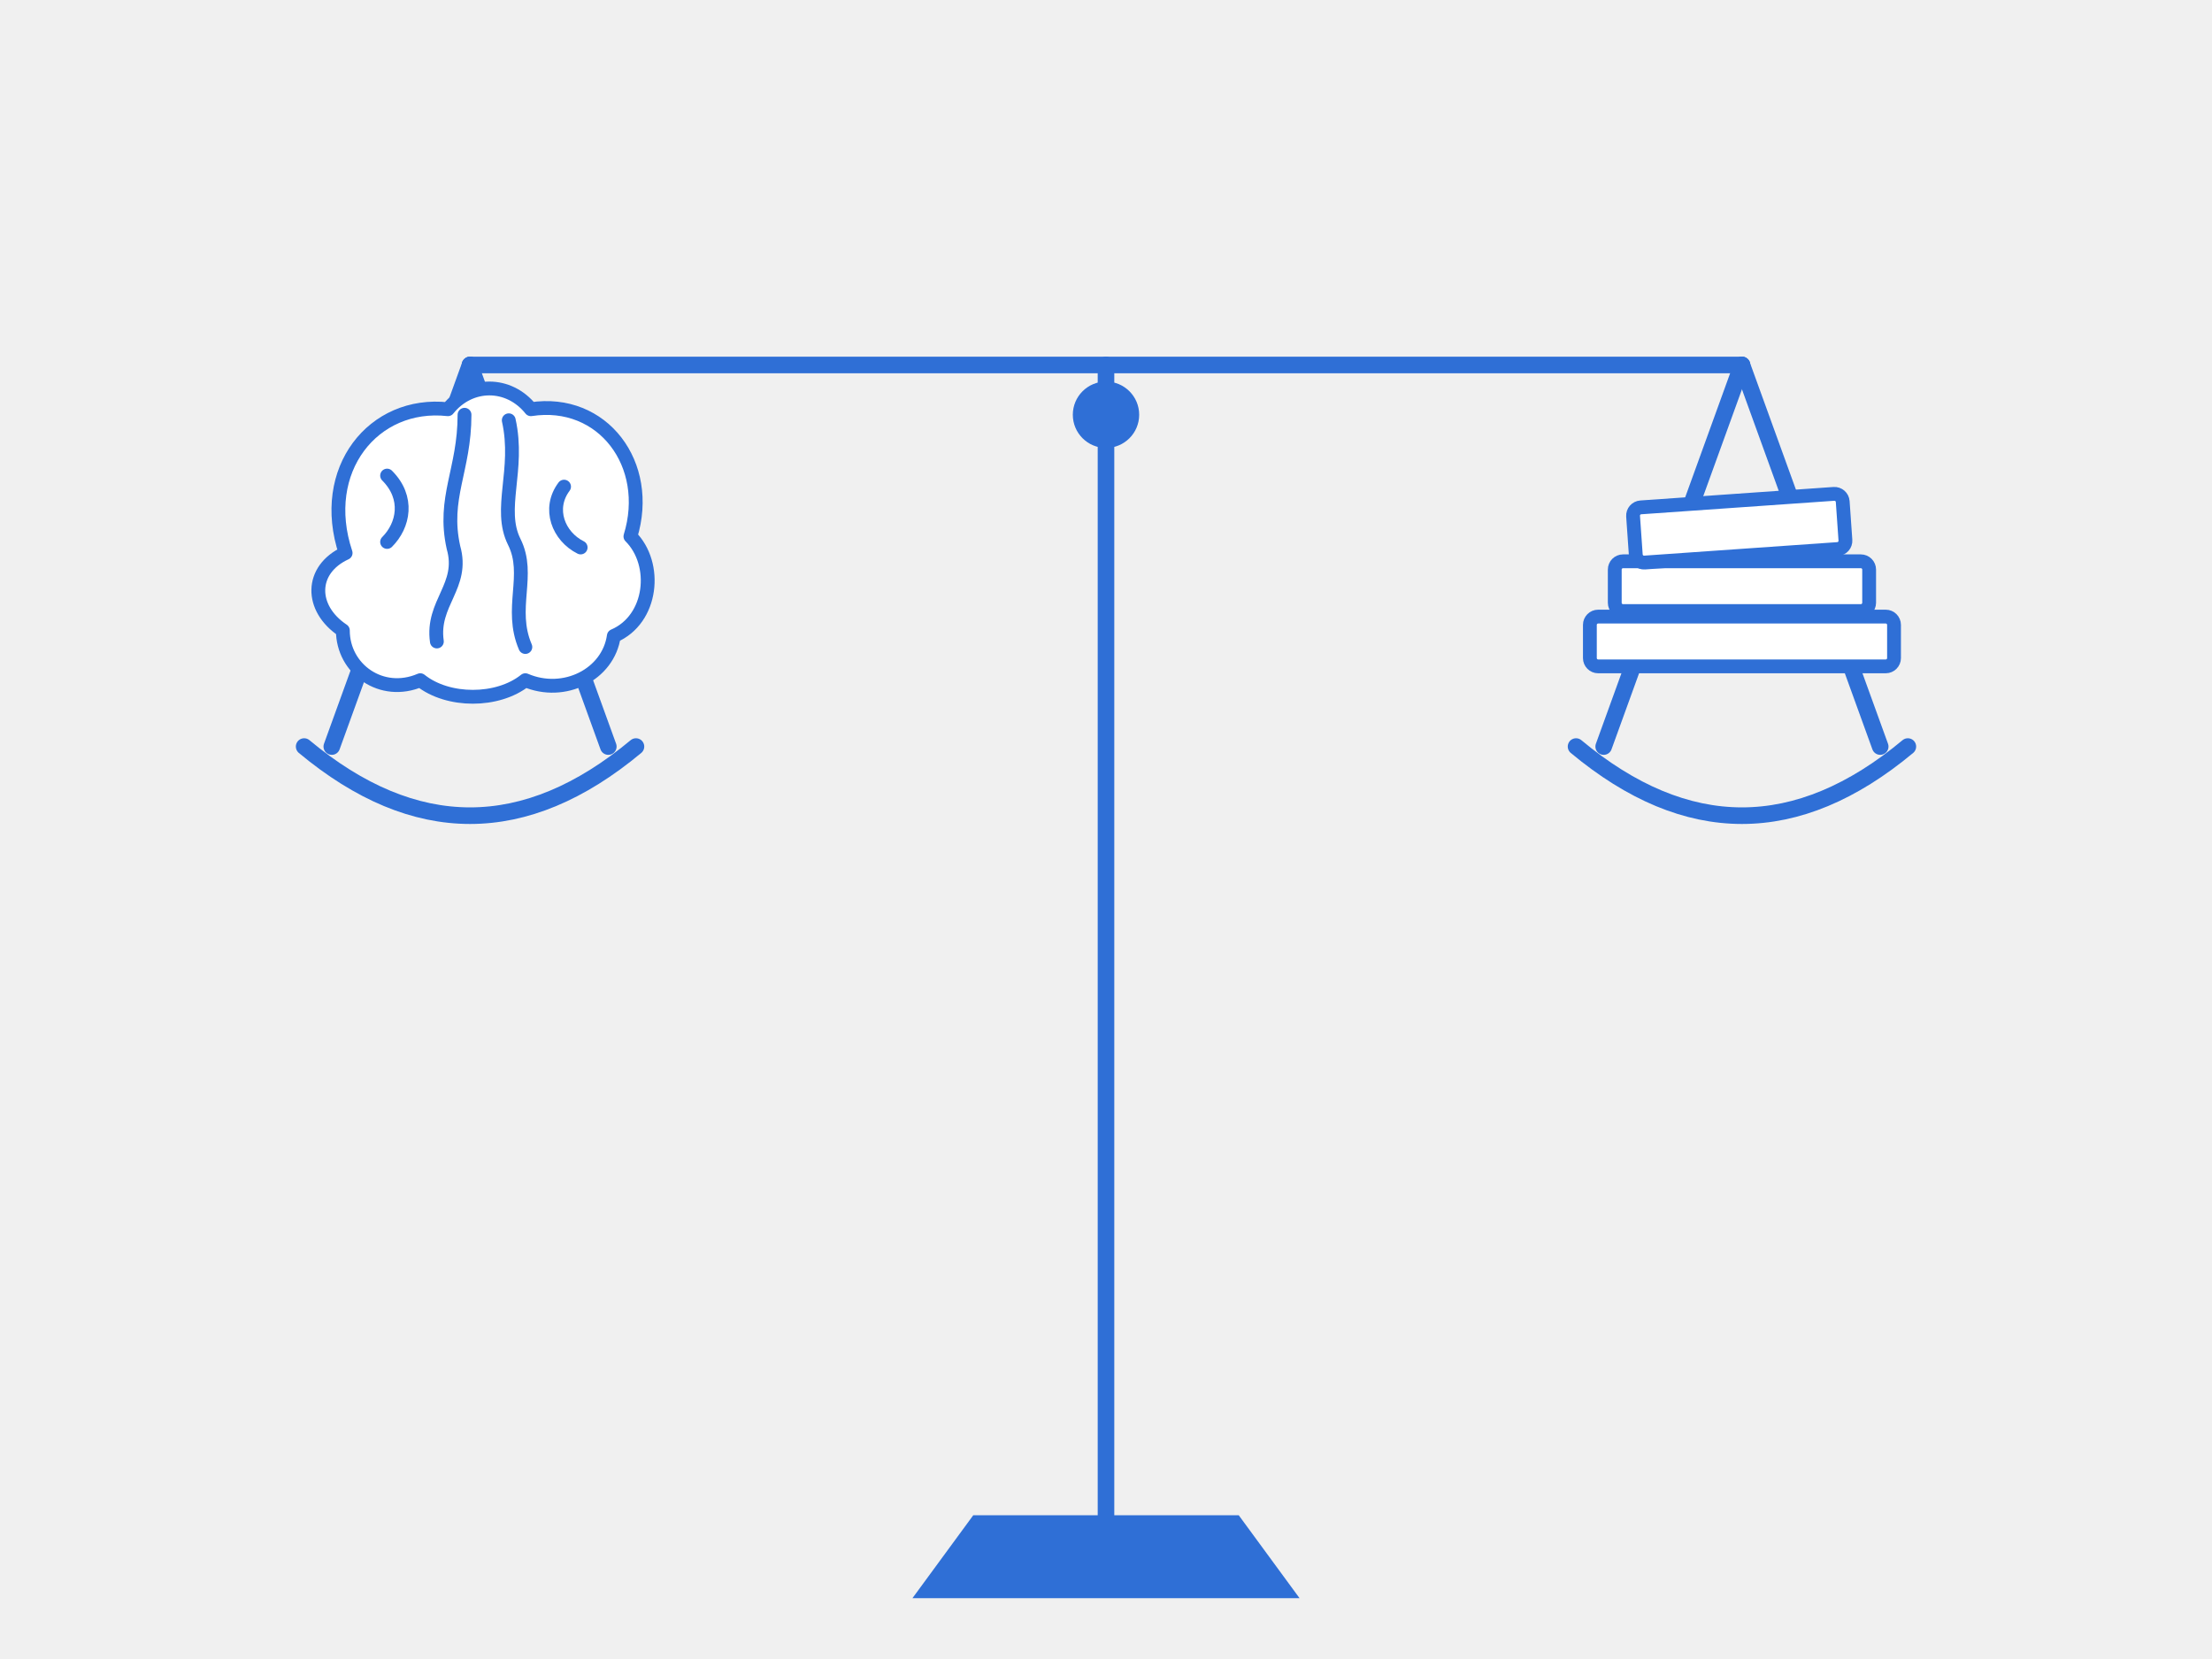
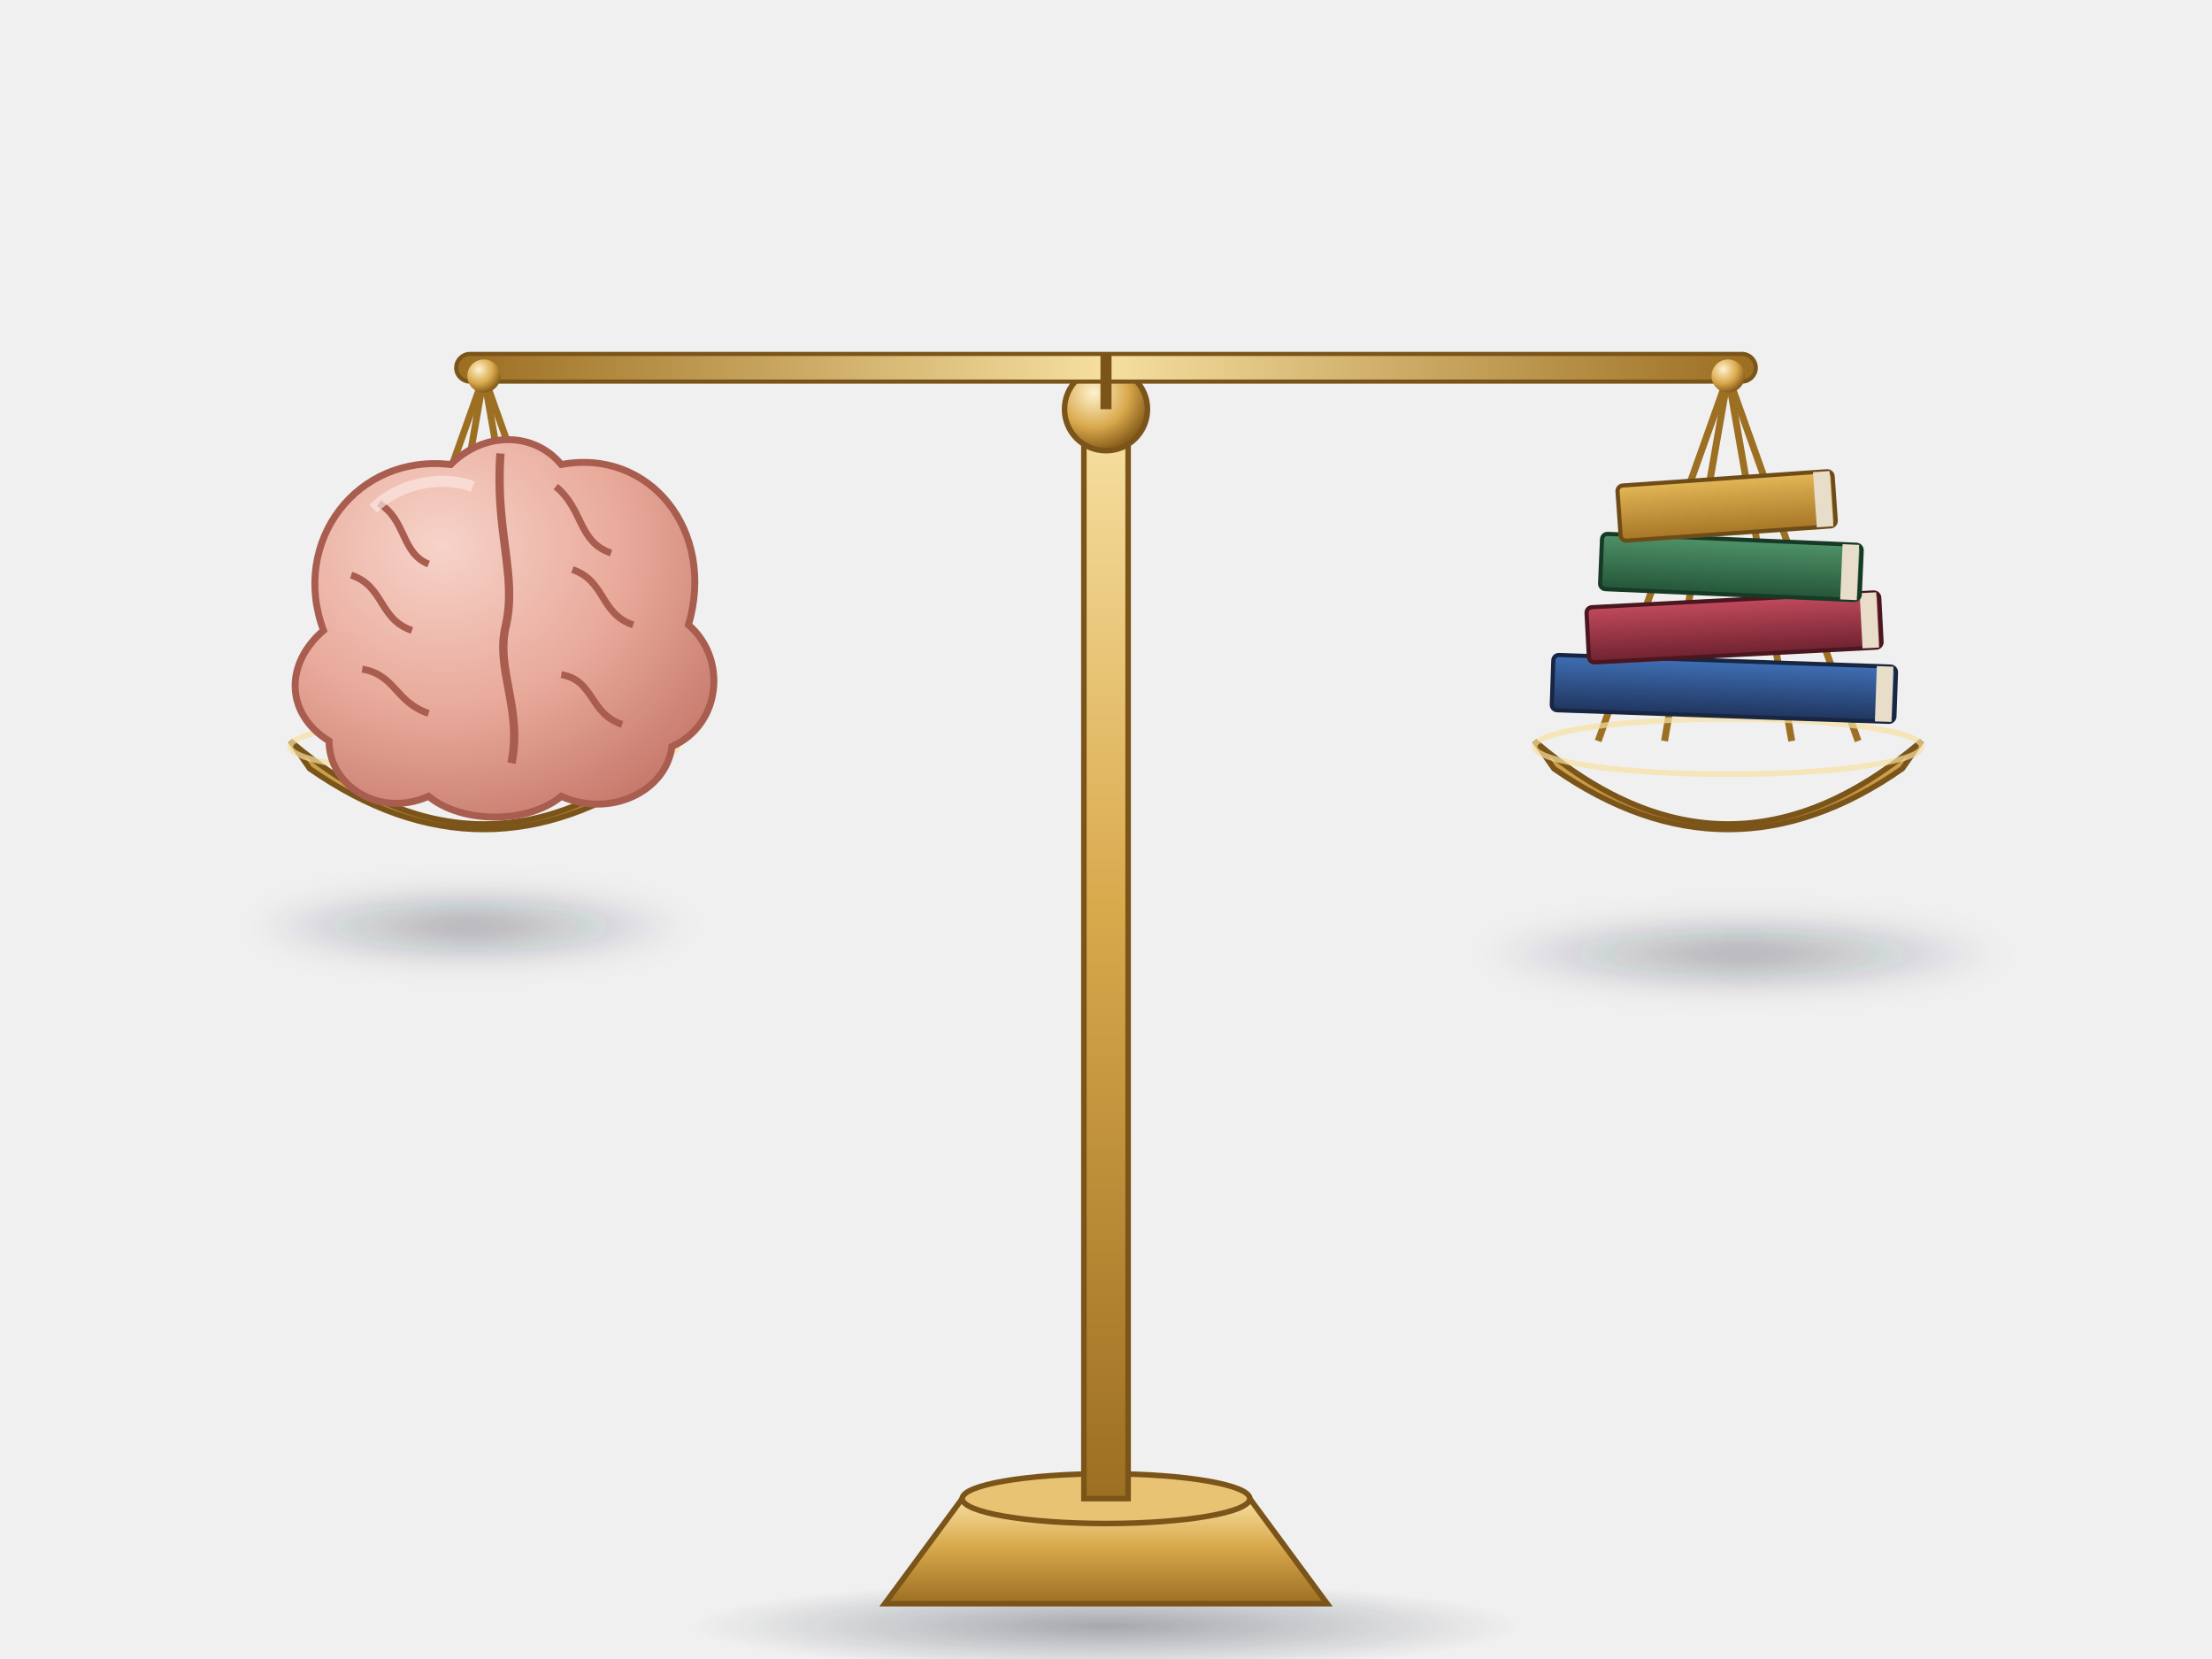
- <svg xmlns="http://www.w3.org/2000/svg" viewBox="0 0 800 600" fill="none" stroke="#2f6fd6" stroke-width="6" stroke-linecap="round" stroke-linejoin="round">
-   <path d="M330 578 L470 578 L448 548 L352 548 Z" fill="#2f6fd6" stroke="none" />
-   <line x1="400" y1="548" x2="400" y2="160" />
-   <circle cx="400" cy="150" r="12" fill="#2f6fd6" stroke="none" />
-   <line x1="170" y1="132" x2="630" y2="132" />
-   <line x1="400" y1="150" x2="400" y2="132" />
-   <line x1="170" y1="132" x2="120" y2="270" />
-   <line x1="170" y1="132" x2="220" y2="270" />
-   <path d="M110 270 Q170 320 230 270" />
-   <line x1="630" y1="132" x2="580" y2="270" />
-   <line x1="630" y1="132" x2="680" y2="270" />
-   <path d="M570 270 Q630 320 690 270" />
-   <g transform="translate(170,190)" stroke-width="5">
-     <path d="M-45 10              C-55 -20 -35 -45 -8 -42              C0 -52 14 -52 22 -42              C48 -46 66 -22 58 4              C68 14 66 34 52 40              C50 54 34 62 20 56              C10 64 -8 64 -18 56              C-32 62 -46 52 -46 38              C-58 30 -58 16 -45 10 Z" fill="#ffffff" />
-     <path d="M-2 -40 C-2 -20 -10 -10 -6 8 C-2 22 -14 28 -12 42" />
-     <path d="M14 -38 C18 -20 10 -6 16 6 C22 18 14 30 20 44" />
-     <path d="M-30 -18 C-22 -10 -24 0 -30 6" />
-     <path d="M34 -14 C28 -6 32 4 40 8" />
+ <svg xmlns="http://www.w3.org/2000/svg" viewBox="0 0 800 600">
+   <defs>
+     <linearGradient id="gold" x1="0" y1="0" x2="0" y2="1">
+       <stop offset="0%" stop-color="#f6dfa0" />
+       <stop offset="45%" stop-color="#d9a94c" />
+       <stop offset="100%" stop-color="#9c6f22" />
+     </linearGradient>
+     <linearGradient id="goldH" x1="0" y1="0" x2="1" y2="0">
+       <stop offset="0%" stop-color="#9c6f22" />
+       <stop offset="50%" stop-color="#f6dfa0" />
+       <stop offset="100%" stop-color="#9c6f22" />
+     </linearGradient>
+     <radialGradient id="pivotGrad" cx="35%" cy="30%" r="70%">
+       <stop offset="0%" stop-color="#fff2ce" />
+       <stop offset="60%" stop-color="#d9a94c" />
+       <stop offset="100%" stop-color="#8a5f1c" />
+     </radialGradient>
+     <radialGradient id="panGrad" cx="50%" cy="15%" r="90%">
+       <stop offset="0%" stop-color="#f6dfa0" />
+       <stop offset="55%" stop-color="#c99a44" />
+       <stop offset="100%" stop-color="#8a5f1c" />
+     </radialGradient>
+     <radialGradient id="brainGrad" cx="35%" cy="28%" r="80%">
+       <stop offset="0%" stop-color="#f7d3c9" />
+       <stop offset="55%" stop-color="#e8a99a" />
+       <stop offset="100%" stop-color="#c67a6c" />
+     </radialGradient>
+     <linearGradient id="bookBlue" x1="0" y1="0" x2="0" y2="1">
+       <stop offset="0%" stop-color="#3f6fb5" />
+       <stop offset="100%" stop-color="#20355e" />
+     </linearGradient>
+     <linearGradient id="bookRed" x1="0" y1="0" x2="0" y2="1">
+       <stop offset="0%" stop-color="#c14a5c" />
+       <stop offset="100%" stop-color="#6f2230" />
+     </linearGradient>
+     <linearGradient id="bookGreen" x1="0" y1="0" x2="0" y2="1">
+       <stop offset="0%" stop-color="#4f9268" />
+       <stop offset="100%" stop-color="#245538" />
+     </linearGradient>
+     <linearGradient id="bookMustard" x1="0" y1="0" x2="0" y2="1">
+       <stop offset="0%" stop-color="#e3b656" />
+       <stop offset="100%" stop-color="#a67626" />
+     </linearGradient>
+     <radialGradient id="shadow" cx="50%" cy="50%" r="50%">
+       <stop offset="0%" stop-color="#1a2233" stop-opacity="0.35" />
+       <stop offset="100%" stop-color="#1a2233" stop-opacity="0" />
+     </radialGradient>
+     <filter id="soft" x="-50%" y="-50%" width="200%" height="200%">
+       <feGaussianBlur stdDeviation="5" />
+     </filter>
+   </defs>
+   <ellipse cx="400" cy="588" rx="150" ry="16" fill="url(#shadow)" />
+   <ellipse cx="170" cy="335" rx="80" ry="14" fill="url(#shadow)" filter="url(#soft)" />
+   <ellipse cx="630" cy="345" rx="95" ry="14" fill="url(#shadow)" filter="url(#soft)" />
+   <path d="M320 580 L480 580 L452 542 L348 542 Z" fill="url(#gold)" stroke="#7a5419" stroke-width="2" />
+   <ellipse cx="400" cy="542" rx="52" ry="9" fill="#e9c374" stroke="#7a5419" stroke-width="2" />
+   <path d="M392 542 L392 158 Q400 150 408 158 L408 542 Z" fill="url(#gold)" stroke="#7a5419" stroke-width="2" />
+   <circle cx="400" cy="148" r="15" fill="url(#pivotGrad)" stroke="#7a5419" stroke-width="2" />
+   <g>
+     <rect x="165" y="128" width="470" height="10" rx="5" fill="url(#goldH)" stroke="#7a5419" stroke-width="1.5" />
+     <path d="M400 148 L400 128" stroke="#7a5419" stroke-width="4" />
  </g>
-   <g transform="translate(630,205)" stroke-width="5">
-     <rect x="-55" y="18" width="110" height="18" rx="3" fill="#ffffff" />
-     <rect x="-46" y="-2" width="92" height="18" rx="3" fill="#ffffff" />
-     <rect x="-38" y="-24" width="76" height="20" rx="3" fill="#ffffff" transform="rotate(-4)" />
+   <g stroke="#9c6f22" stroke-width="2.5" fill="none">
+     <path d="M175 136 L128 268" />
+     <path d="M175 136 L152 268" />
+     <path d="M175 136 L198 268" />
+     <path d="M175 136 L222 268" />
+   </g>
+   <circle cx="175" cy="136" r="6" fill="url(#pivotGrad)" />
+   <path d="M105 268 Q175 328 245 268 L238 278 Q175 322 112 278 Z" fill="url(#panGrad)" stroke="#7a5419" stroke-width="2" />
+   <ellipse cx="175" cy="270" rx="70" ry="10" fill="none" stroke="#f6dfa0" stroke-width="2" opacity="0.7" />
+   <g stroke="#9c6f22" stroke-width="2.5" fill="none">
+     <path d="M625 136 L578 268" />
+     <path d="M625 136 L602 268" />
+     <path d="M625 136 L648 268" />
+     <path d="M625 136 L672 268" />
+   </g>
+   <circle cx="625" cy="136" r="6" fill="url(#pivotGrad)" />
+   <path d="M555 268 Q625 328 695 268 L688 278 Q625 322 562 278 Z" fill="url(#panGrad)" stroke="#7a5419" stroke-width="2" />
+   <ellipse cx="625" cy="270" rx="70" ry="10" fill="none" stroke="#f6dfa0" stroke-width="2" opacity="0.7" />
+   <g transform="translate(175,222)">
+     <path d="M-58 6              C-70 -26 -46 -58 -12 -54              C0 -66 18 -66 28 -54              C60 -60 84 -30 74 4              C88 16 86 40 68 48              C66 64 46 74 28 66              C16 76 -8 76 -20 66              C-38 74 -56 62 -56 46              C-72 36 -72 18 -58 6 Z" fill="url(#brainGrad)" stroke="#a85d4f" stroke-width="2.5" />
+     <path d="M6 -58 C4 -30 12 -14 8 4 C4 20 14 34 10 54" fill="none" stroke="#a85d4f" stroke-width="3" />
+     <path d="M-38 -40 C-28 -34 -30 -22 -20 -18" fill="none" stroke="#a85d4f" stroke-width="2.5" />
+     <path d="M-48 -14 C-36 -10 -38 2 -26 6" fill="none" stroke="#a85d4f" stroke-width="2.5" />
+     <path d="M-44 20 C-32 22 -32 32 -20 36" fill="none" stroke="#a85d4f" stroke-width="2.5" />
+     <path d="M26 -46 C36 -38 34 -26 46 -22" fill="none" stroke="#a85d4f" stroke-width="2.5" />
+     <path d="M32 -16 C44 -12 42 0 54 4" fill="none" stroke="#a85d4f" stroke-width="2.5" />
+     <path d="M28 22 C40 24 38 36 50 40" fill="none" stroke="#a85d4f" stroke-width="2.5" />
+     <path d="M-40 -38 C-30 -48 -14 -50 -4 -46" fill="none" stroke="#fbe6df" stroke-width="4" opacity="0.7" />
+   </g>
+   <g transform="translate(625,205)">
+     <g transform="rotate(2)">
+       <rect x="-62" y="34" width="124" height="20" rx="2" fill="url(#bookBlue)" stroke="#182642" stroke-width="1.5" />
+       <rect x="55" y="34" width="6" height="20" fill="#e7ddc8" />
+     </g>
+     <g transform="rotate(-3)">
+       <rect x="-52" y="12" width="106" height="20" rx="2" fill="url(#bookRed)" stroke="#4a1620" stroke-width="1.5" />
+       <rect x="47" y="12" width="6" height="20" fill="#e7ddc8" />
+     </g>
+     <g transform="rotate(2.5)">
+       <rect x="-46" y="-10" width="94" height="20" rx="2" fill="url(#bookGreen)" stroke="#163a26" stroke-width="1.5" />
+       <rect x="41" y="-10" width="6" height="20" fill="#e7ddc8" />
+     </g>
+     <g transform="rotate(-4)">
+       <rect x="-38" y="-32" width="78" height="20" rx="2" fill="url(#bookMustard)" stroke="#6e4c17" stroke-width="1.5" />
+       <rect x="33" y="-32" width="6" height="20" fill="#e7ddc8" />
+     </g>
  </g>
</svg>
